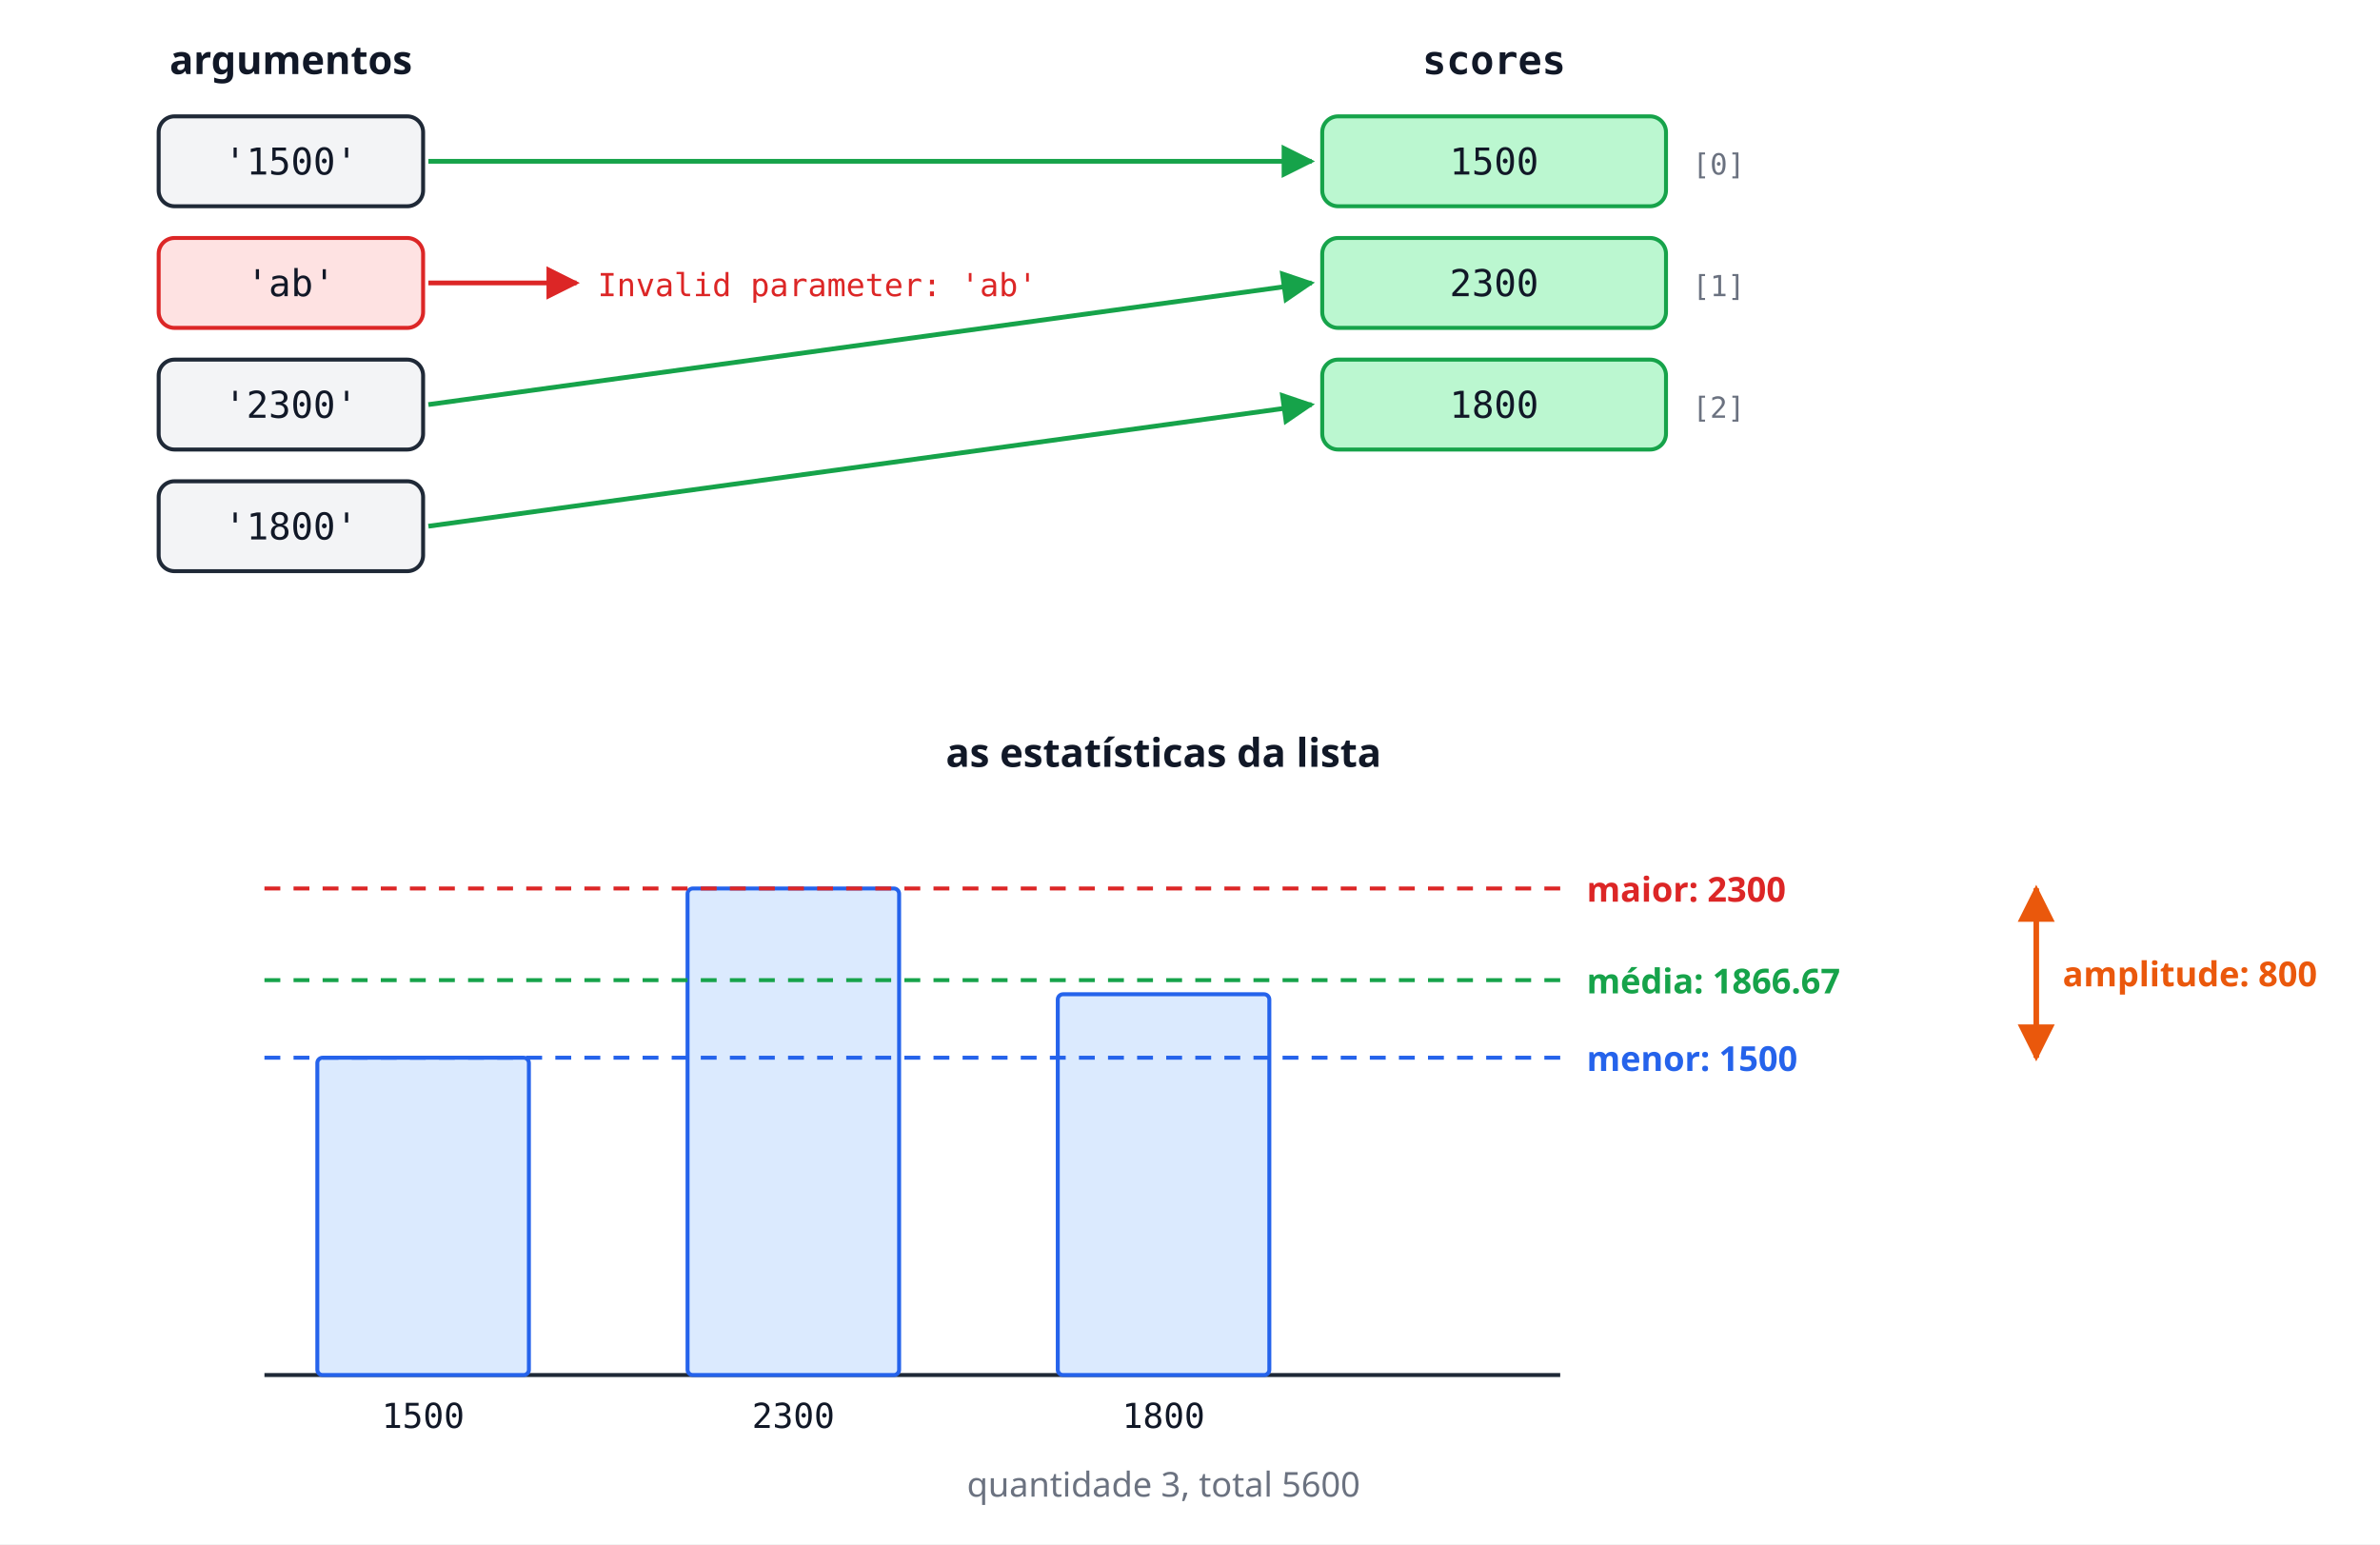
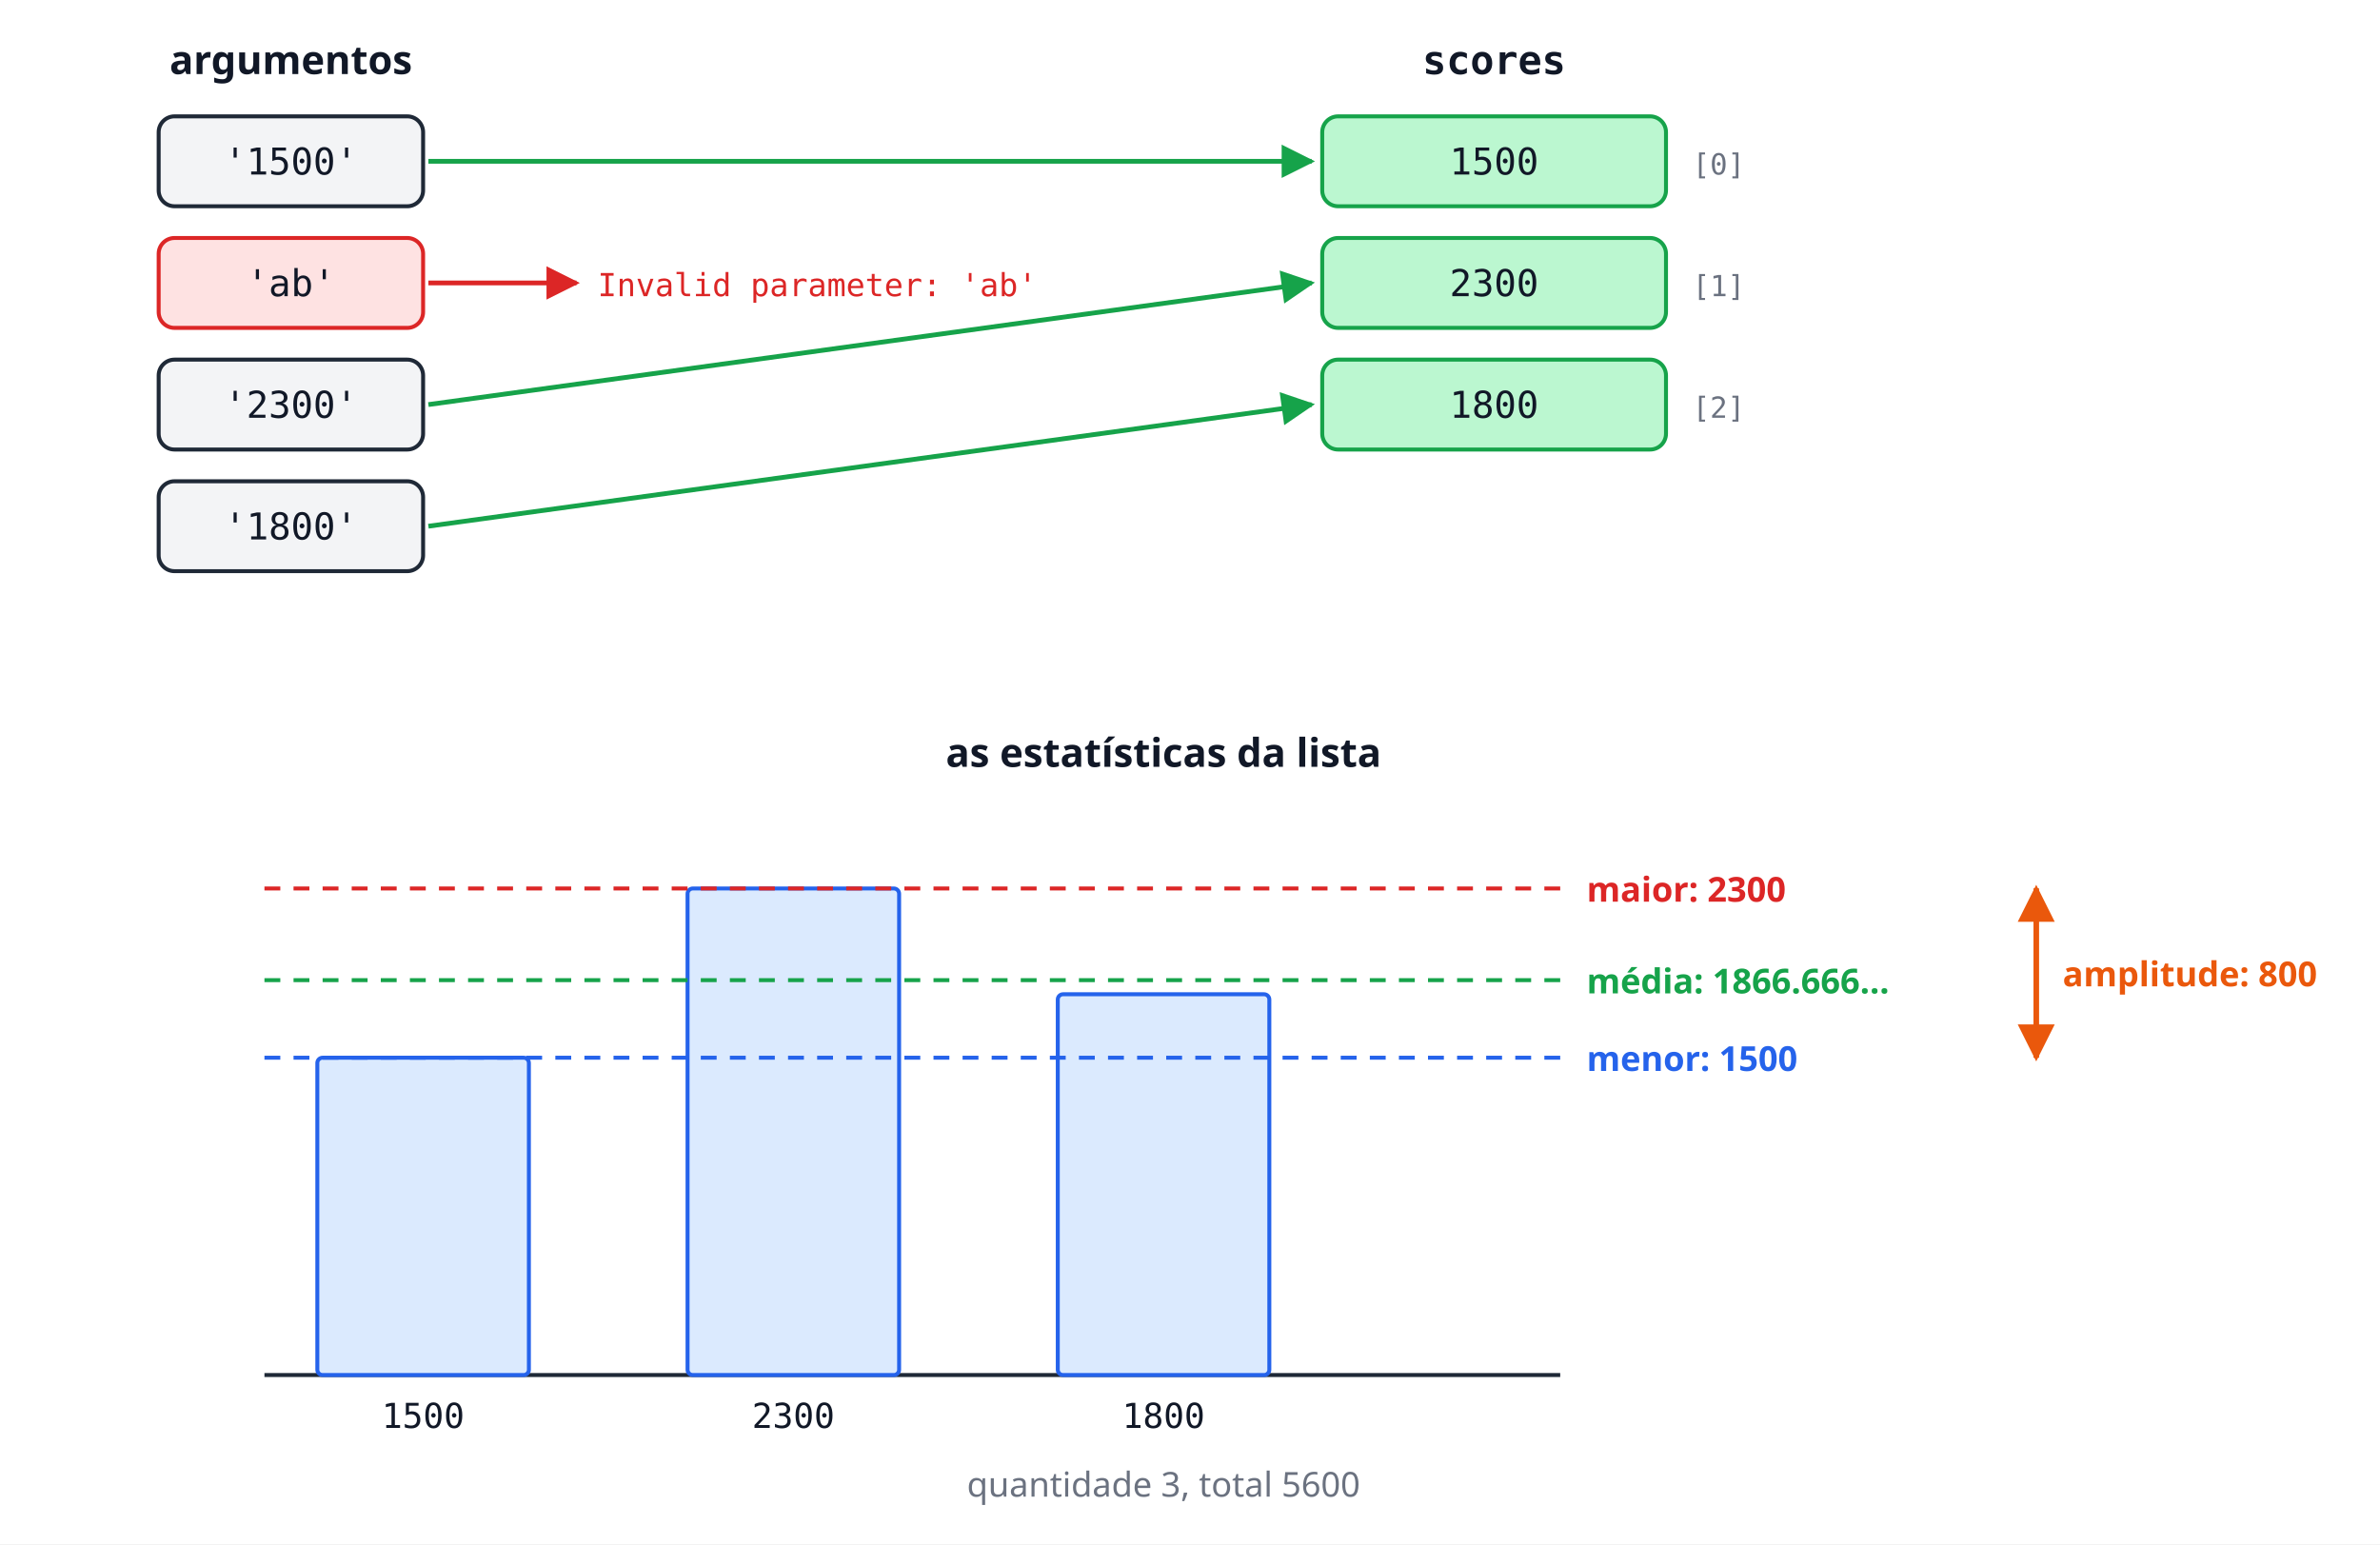
<svg xmlns="http://www.w3.org/2000/svg" width="900" height="584" viewBox="0 0 900 584" role="img">
  <defs>
    <marker id="arrow-background" viewBox="0 0 10 10" refX="9" refY="5" markerWidth="7" markerHeight="7" orient="auto-start-reverse">
      <path d="M0,0 L10,5 L0,10 z" fill="#ffffff" />
    </marker>
    <marker id="arrow-line" viewBox="0 0 10 10" refX="9" refY="5" markerWidth="7" markerHeight="7" orient="auto-start-reverse">
      <path d="M0,0 L10,5 L0,10 z" fill="#1f2937" />
    </marker>
    <marker id="arrow-text" viewBox="0 0 10 10" refX="9" refY="5" markerWidth="7" markerHeight="7" orient="auto-start-reverse">
      <path d="M0,0 L10,5 L0,10 z" fill="#111827" />
    </marker>
    <marker id="arrow-muted" viewBox="0 0 10 10" refX="9" refY="5" markerWidth="7" markerHeight="7" orient="auto-start-reverse">
      <path d="M0,0 L10,5 L0,10 z" fill="#6b7280" />
    </marker>
    <marker id="arrow-faint" viewBox="0 0 10 10" refX="9" refY="5" markerWidth="7" markerHeight="7" orient="auto-start-reverse">
      <path d="M0,0 L10,5 L0,10 z" fill="#e5e7eb" />
    </marker>
    <marker id="arrow-box" viewBox="0 0 10 10" refX="9" refY="5" markerWidth="7" markerHeight="7" orient="auto-start-reverse">
      <path d="M0,0 L10,5 L0,10 z" fill="#f3f4f6" />
    </marker>
    <marker id="arrow-blue" viewBox="0 0 10 10" refX="9" refY="5" markerWidth="7" markerHeight="7" orient="auto-start-reverse">
      <path d="M0,0 L10,5 L0,10 z" fill="#2563eb" />
    </marker>
    <marker id="arrow-blue_fill" viewBox="0 0 10 10" refX="9" refY="5" markerWidth="7" markerHeight="7" orient="auto-start-reverse">
      <path d="M0,0 L10,5 L0,10 z" fill="#dbeafe" />
    </marker>
    <marker id="arrow-green" viewBox="0 0 10 10" refX="9" refY="5" markerWidth="7" markerHeight="7" orient="auto-start-reverse">
      <path d="M0,0 L10,5 L0,10 z" fill="#16a34a" />
    </marker>
    <marker id="arrow-green_fill" viewBox="0 0 10 10" refX="9" refY="5" markerWidth="7" markerHeight="7" orient="auto-start-reverse">
      <path d="M0,0 L10,5 L0,10 z" fill="#bbf7d0" />
    </marker>
    <marker id="arrow-red" viewBox="0 0 10 10" refX="9" refY="5" markerWidth="7" markerHeight="7" orient="auto-start-reverse">
      <path d="M0,0 L10,5 L0,10 z" fill="#dc2626" />
    </marker>
    <marker id="arrow-red_fill" viewBox="0 0 10 10" refX="9" refY="5" markerWidth="7" markerHeight="7" orient="auto-start-reverse">
      <path d="M0,0 L10,5 L0,10 z" fill="#fee2e2" />
    </marker>
    <marker id="arrow-orange" viewBox="0 0 10 10" refX="9" refY="5" markerWidth="7" markerHeight="7" orient="auto-start-reverse">
      <path d="M0,0 L10,5 L0,10 z" fill="#ea580c" />
    </marker>
    <marker id="arrow-orange_fill" viewBox="0 0 10 10" refX="9" refY="5" markerWidth="7" markerHeight="7" orient="auto-start-reverse">
      <path d="M0,0 L10,5 L0,10 z" fill="#fed7aa" />
    </marker>
    <marker id="arrow-purple" viewBox="0 0 10 10" refX="9" refY="5" markerWidth="7" markerHeight="7" orient="auto-start-reverse">
      <path d="M0,0 L10,5 L0,10 z" fill="#7c3aed" />
    </marker>
    <marker id="arrow-purple_fill" viewBox="0 0 10 10" refX="9" refY="5" markerWidth="7" markerHeight="7" orient="auto-start-reverse">
      <path d="M0,0 L10,5 L0,10 z" fill="#ede9fe" />
    </marker>
  </defs>
  <rect width="900" height="584" fill="#ffffff" />
  <text x="110" y="28" font-family="ui-sans-serif, system-ui, sans-serif" font-size="15" font-weight="bold" fill="#111827" text-anchor="middle">argumentos</text>
  <text x="565" y="28" font-family="ui-monospace, SFMono-Regular, Menlo, monospace" font-size="15" font-weight="bold" fill="#111827" text-anchor="middle">scores</text>
  <rect x="60" y="44" width="100" height="34" rx="6" fill="#f3f4f6" stroke="#1f2937" stroke-width="1.5" />
  <text x="110" y="66" font-family="ui-monospace, SFMono-Regular, Menlo, monospace" font-size="14" font-weight="normal" fill="#111827" text-anchor="middle">'1500'</text>
  <line x1="162" y1="61" x2="496" y2="61" stroke="#16a34a" stroke-width="1.8" marker-end="url(#arrow-green)" />
  <rect x="60" y="90" width="100" height="34" rx="6" fill="#fee2e2" stroke="#dc2626" stroke-width="1.5" />
  <text x="110" y="112" font-family="ui-monospace, SFMono-Regular, Menlo, monospace" font-size="14" font-weight="normal" fill="#111827" text-anchor="middle">'ab'</text>
  <line x1="162" y1="107" x2="218" y2="107" stroke="#dc2626" stroke-width="1.8" marker-end="url(#arrow-red)" />
  <text x="226" y="112" font-family="ui-monospace, SFMono-Regular, Menlo, monospace" font-size="12" font-weight="normal" fill="#dc2626" text-anchor="start">Invalid parameter: 'ab'</text>
  <rect x="60" y="136" width="100" height="34" rx="6" fill="#f3f4f6" stroke="#1f2937" stroke-width="1.5" />
  <text x="110" y="158" font-family="ui-monospace, SFMono-Regular, Menlo, monospace" font-size="14" font-weight="normal" fill="#111827" text-anchor="middle">'2300'</text>
  <line x1="162" y1="153" x2="496" y2="107" stroke="#16a34a" stroke-width="1.8" marker-end="url(#arrow-green)" />
  <rect x="60" y="182" width="100" height="34" rx="6" fill="#f3f4f6" stroke="#1f2937" stroke-width="1.5" />
  <text x="110" y="204" font-family="ui-monospace, SFMono-Regular, Menlo, monospace" font-size="14" font-weight="normal" fill="#111827" text-anchor="middle">'1800'</text>
  <line x1="162" y1="199" x2="496" y2="153" stroke="#16a34a" stroke-width="1.8" marker-end="url(#arrow-green)" />
  <rect x="500" y="44" width="130" height="34" rx="6" fill="#bbf7d0" stroke="#16a34a" stroke-width="1.5" />
  <text x="565" y="66" font-family="ui-monospace, SFMono-Regular, Menlo, monospace" font-size="14" font-weight="normal" fill="#111827" text-anchor="middle">1500</text>
  <text x="640" y="66" font-family="ui-monospace, SFMono-Regular, Menlo, monospace" font-size="11" font-weight="normal" fill="#6b7280" text-anchor="start">[0]</text>
  <rect x="500" y="90" width="130" height="34" rx="6" fill="#bbf7d0" stroke="#16a34a" stroke-width="1.5" />
  <text x="565" y="112" font-family="ui-monospace, SFMono-Regular, Menlo, monospace" font-size="14" font-weight="normal" fill="#111827" text-anchor="middle">2300</text>
  <text x="640" y="112" font-family="ui-monospace, SFMono-Regular, Menlo, monospace" font-size="11" font-weight="normal" fill="#6b7280" text-anchor="start">[1]</text>
  <rect x="500" y="136" width="130" height="34" rx="6" fill="#bbf7d0" stroke="#16a34a" stroke-width="1.5" />
  <text x="565" y="158" font-family="ui-monospace, SFMono-Regular, Menlo, monospace" font-size="14" font-weight="normal" fill="#111827" text-anchor="middle">1800</text>
  <text x="640" y="158" font-family="ui-monospace, SFMono-Regular, Menlo, monospace" font-size="11" font-weight="normal" fill="#6b7280" text-anchor="start">[2]</text>
  <text x="440" y="290" font-family="ui-sans-serif, system-ui, sans-serif" font-size="15" font-weight="bold" fill="#111827" text-anchor="middle">as estatísticas da lista</text>
  <line x1="100" y1="520" x2="590" y2="520" stroke="#1f2937" stroke-width="1.5" />
  <rect x="120" y="400" width="80" height="120" rx="2" fill="#dbeafe" stroke="#2563eb" stroke-width="1.5" />
  <text x="160" y="540" font-family="ui-monospace, SFMono-Regular, Menlo, monospace" font-size="13" font-weight="normal" fill="#111827" text-anchor="middle">1500</text>
  <rect x="260" y="336" width="80" height="184" rx="2" fill="#dbeafe" stroke="#2563eb" stroke-width="1.5" />
  <text x="300" y="540" font-family="ui-monospace, SFMono-Regular, Menlo, monospace" font-size="13" font-weight="normal" fill="#111827" text-anchor="middle">2300</text>
  <rect x="400" y="376" width="80" height="144" rx="2" fill="#dbeafe" stroke="#2563eb" stroke-width="1.5" />
  <text x="440" y="540" font-family="ui-monospace, SFMono-Regular, Menlo, monospace" font-size="13" font-weight="normal" fill="#111827" text-anchor="middle">1800</text>
  <line x1="100" y1="336" x2="590" y2="336" stroke="#dc2626" stroke-width="1.5" stroke-dasharray="6 5" />
  <text x="600" y="341" font-family="ui-sans-serif, system-ui, sans-serif" font-size="13" font-weight="bold" fill="#dc2626" text-anchor="start">maior: 2300</text>
  <line x1="100" y1="400" x2="590" y2="400" stroke="#2563eb" stroke-width="1.5" stroke-dasharray="6 5" />
  <text x="600" y="405" font-family="ui-sans-serif, system-ui, sans-serif" font-size="13" font-weight="bold" fill="#2563eb" text-anchor="start">menor: 1500</text>
  <line x1="100" y1="370.667" x2="590" y2="370.667" stroke="#16a34a" stroke-width="1.5" stroke-dasharray="6 5" />
-   <text x="600" y="375.667" font-family="ui-sans-serif, system-ui, sans-serif" font-size="13" font-weight="bold" fill="#16a34a" text-anchor="start">média: 1866.67</text>
+   <text x="600" y="375.667" font-family="ui-sans-serif, system-ui, sans-serif" font-size="13" font-weight="bold" fill="#16a34a" text-anchor="start">média: 1866.666…</text>
  <line x1="770" y1="336" x2="770" y2="400" stroke="#ea580c" stroke-width="2" marker-end="url(#arrow-orange)" />
  <line x1="770" y1="400" x2="770" y2="336" stroke="#ea580c" stroke-width="2" marker-end="url(#arrow-orange)" />
  <text x="780" y="373" font-family="ui-sans-serif, system-ui, sans-serif" font-size="13" font-weight="bold" fill="#ea580c" text-anchor="start">amplitude: 800</text>
  <text x="440" y="566" font-family="ui-sans-serif, system-ui, sans-serif" font-size="13" font-weight="normal" fill="#6b7280" text-anchor="middle">quantidade 3, total 5600</text>
</svg>
